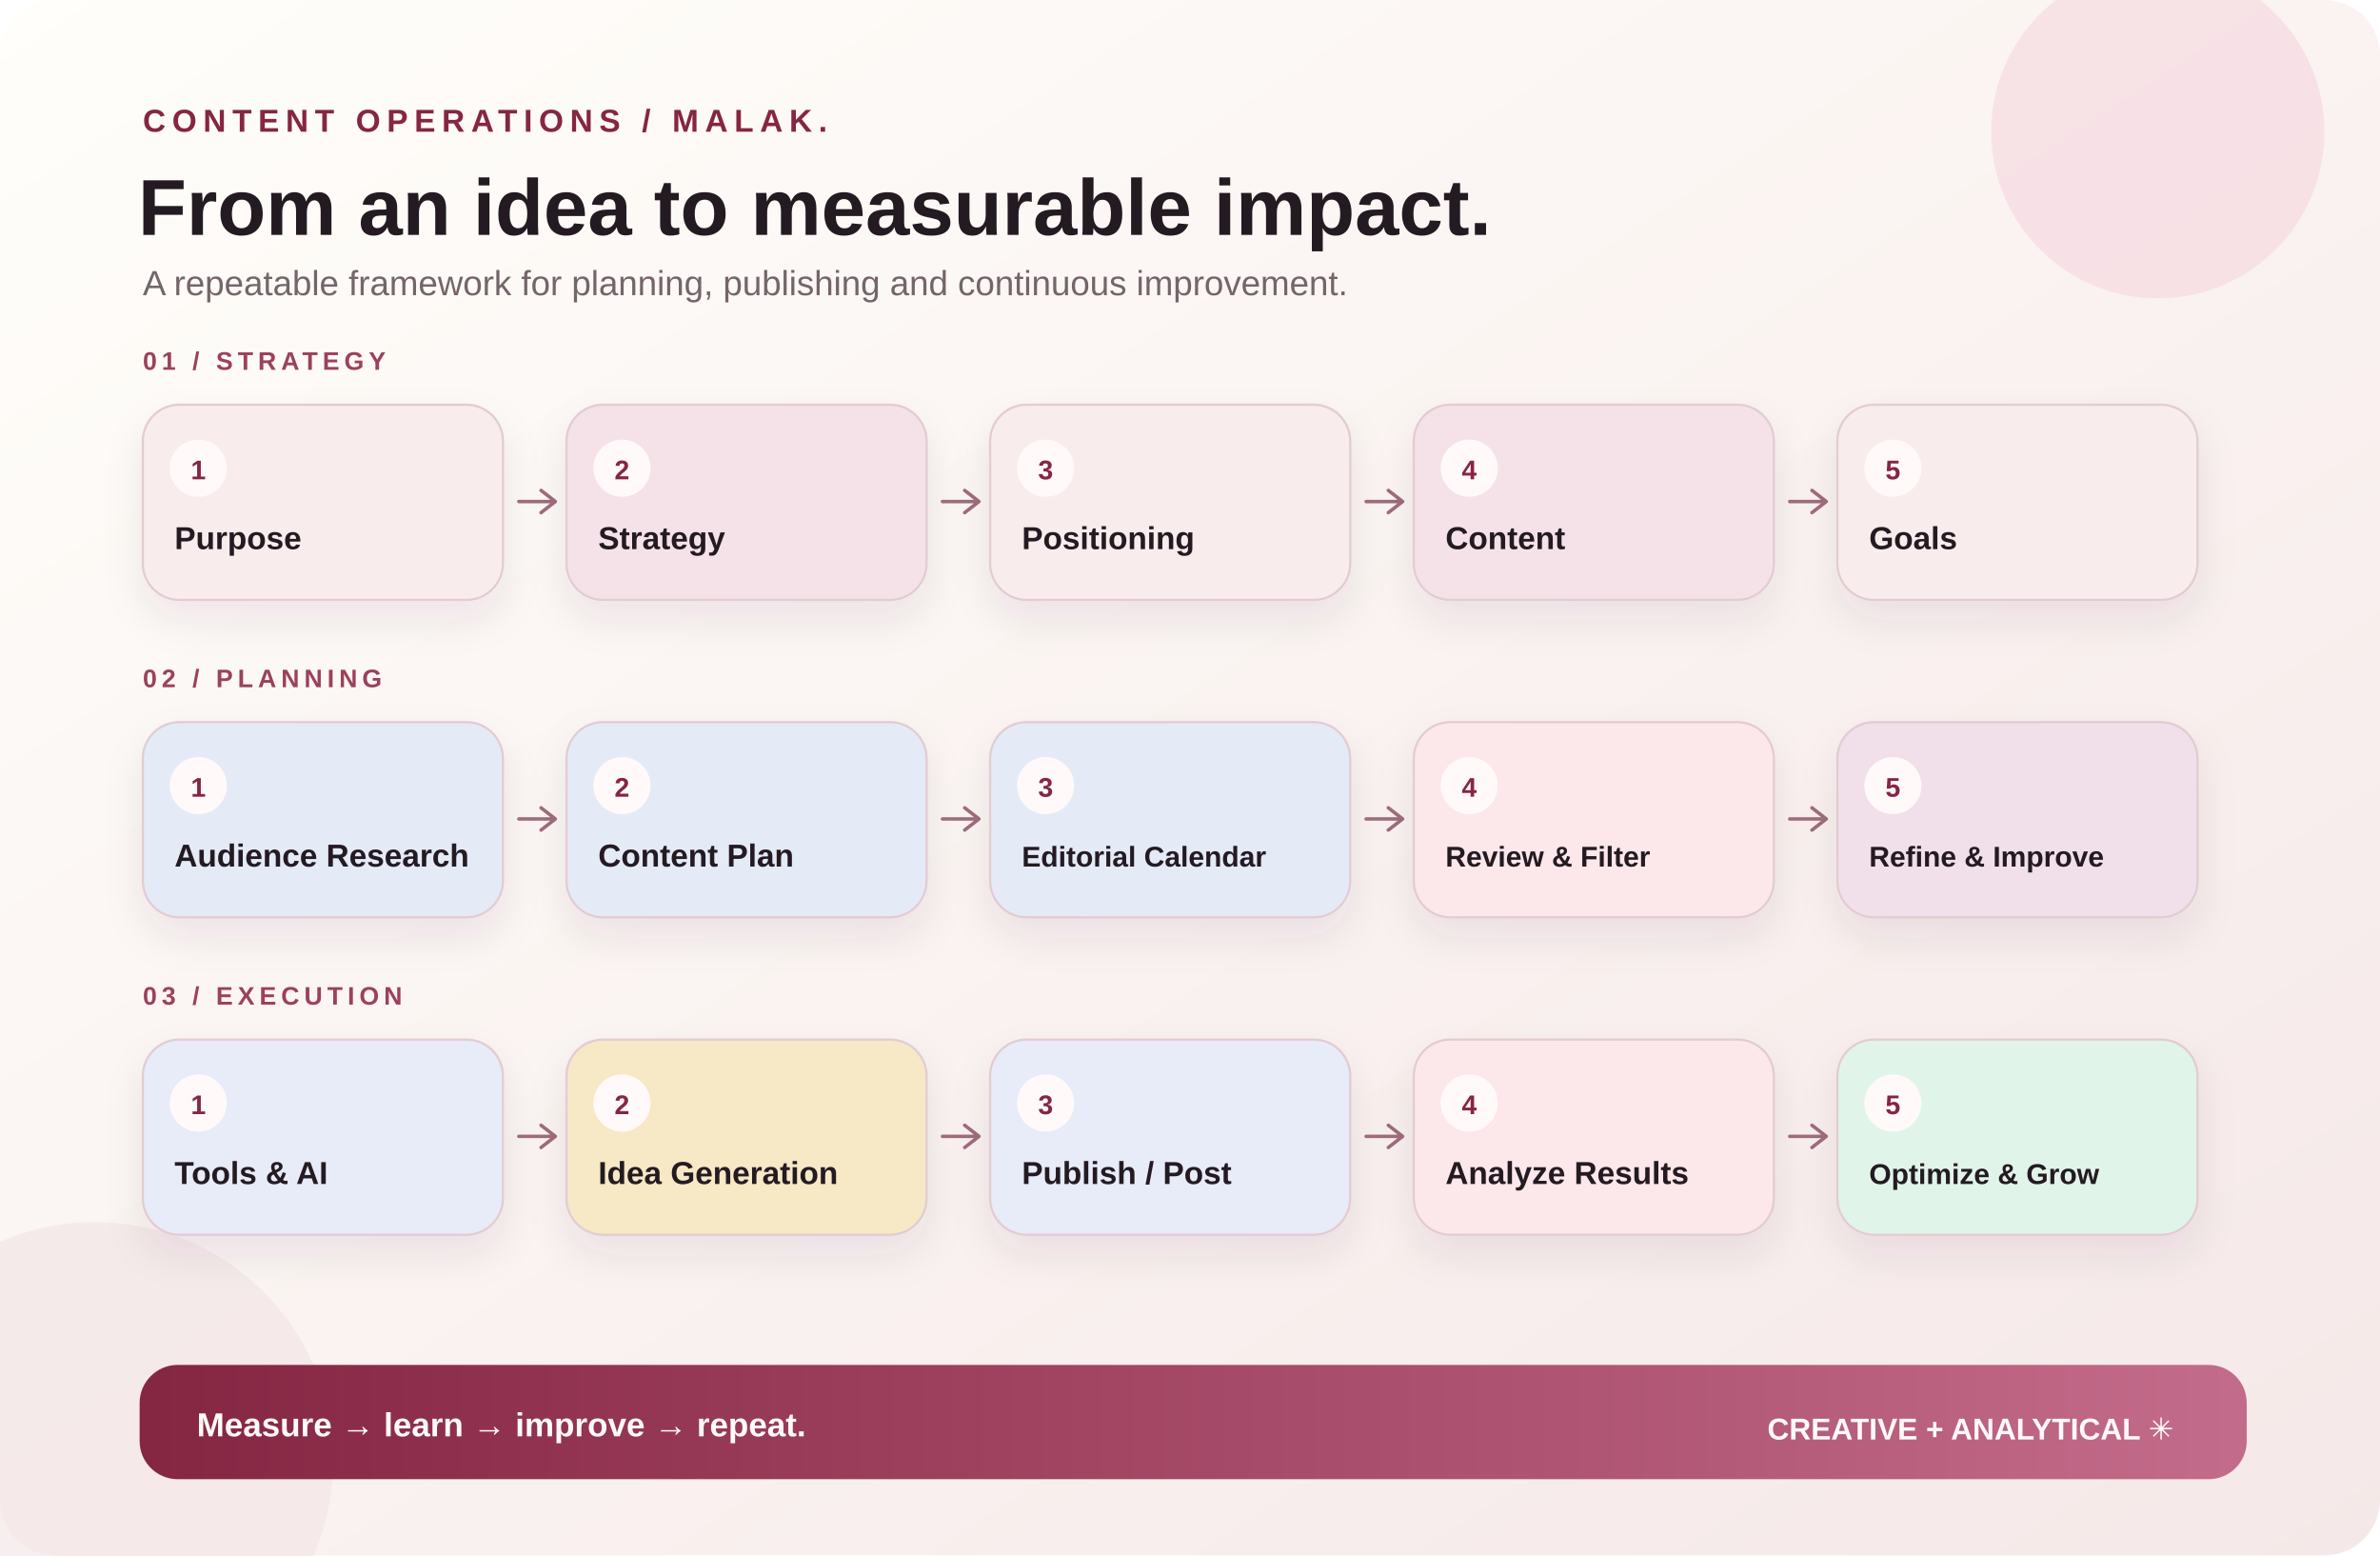
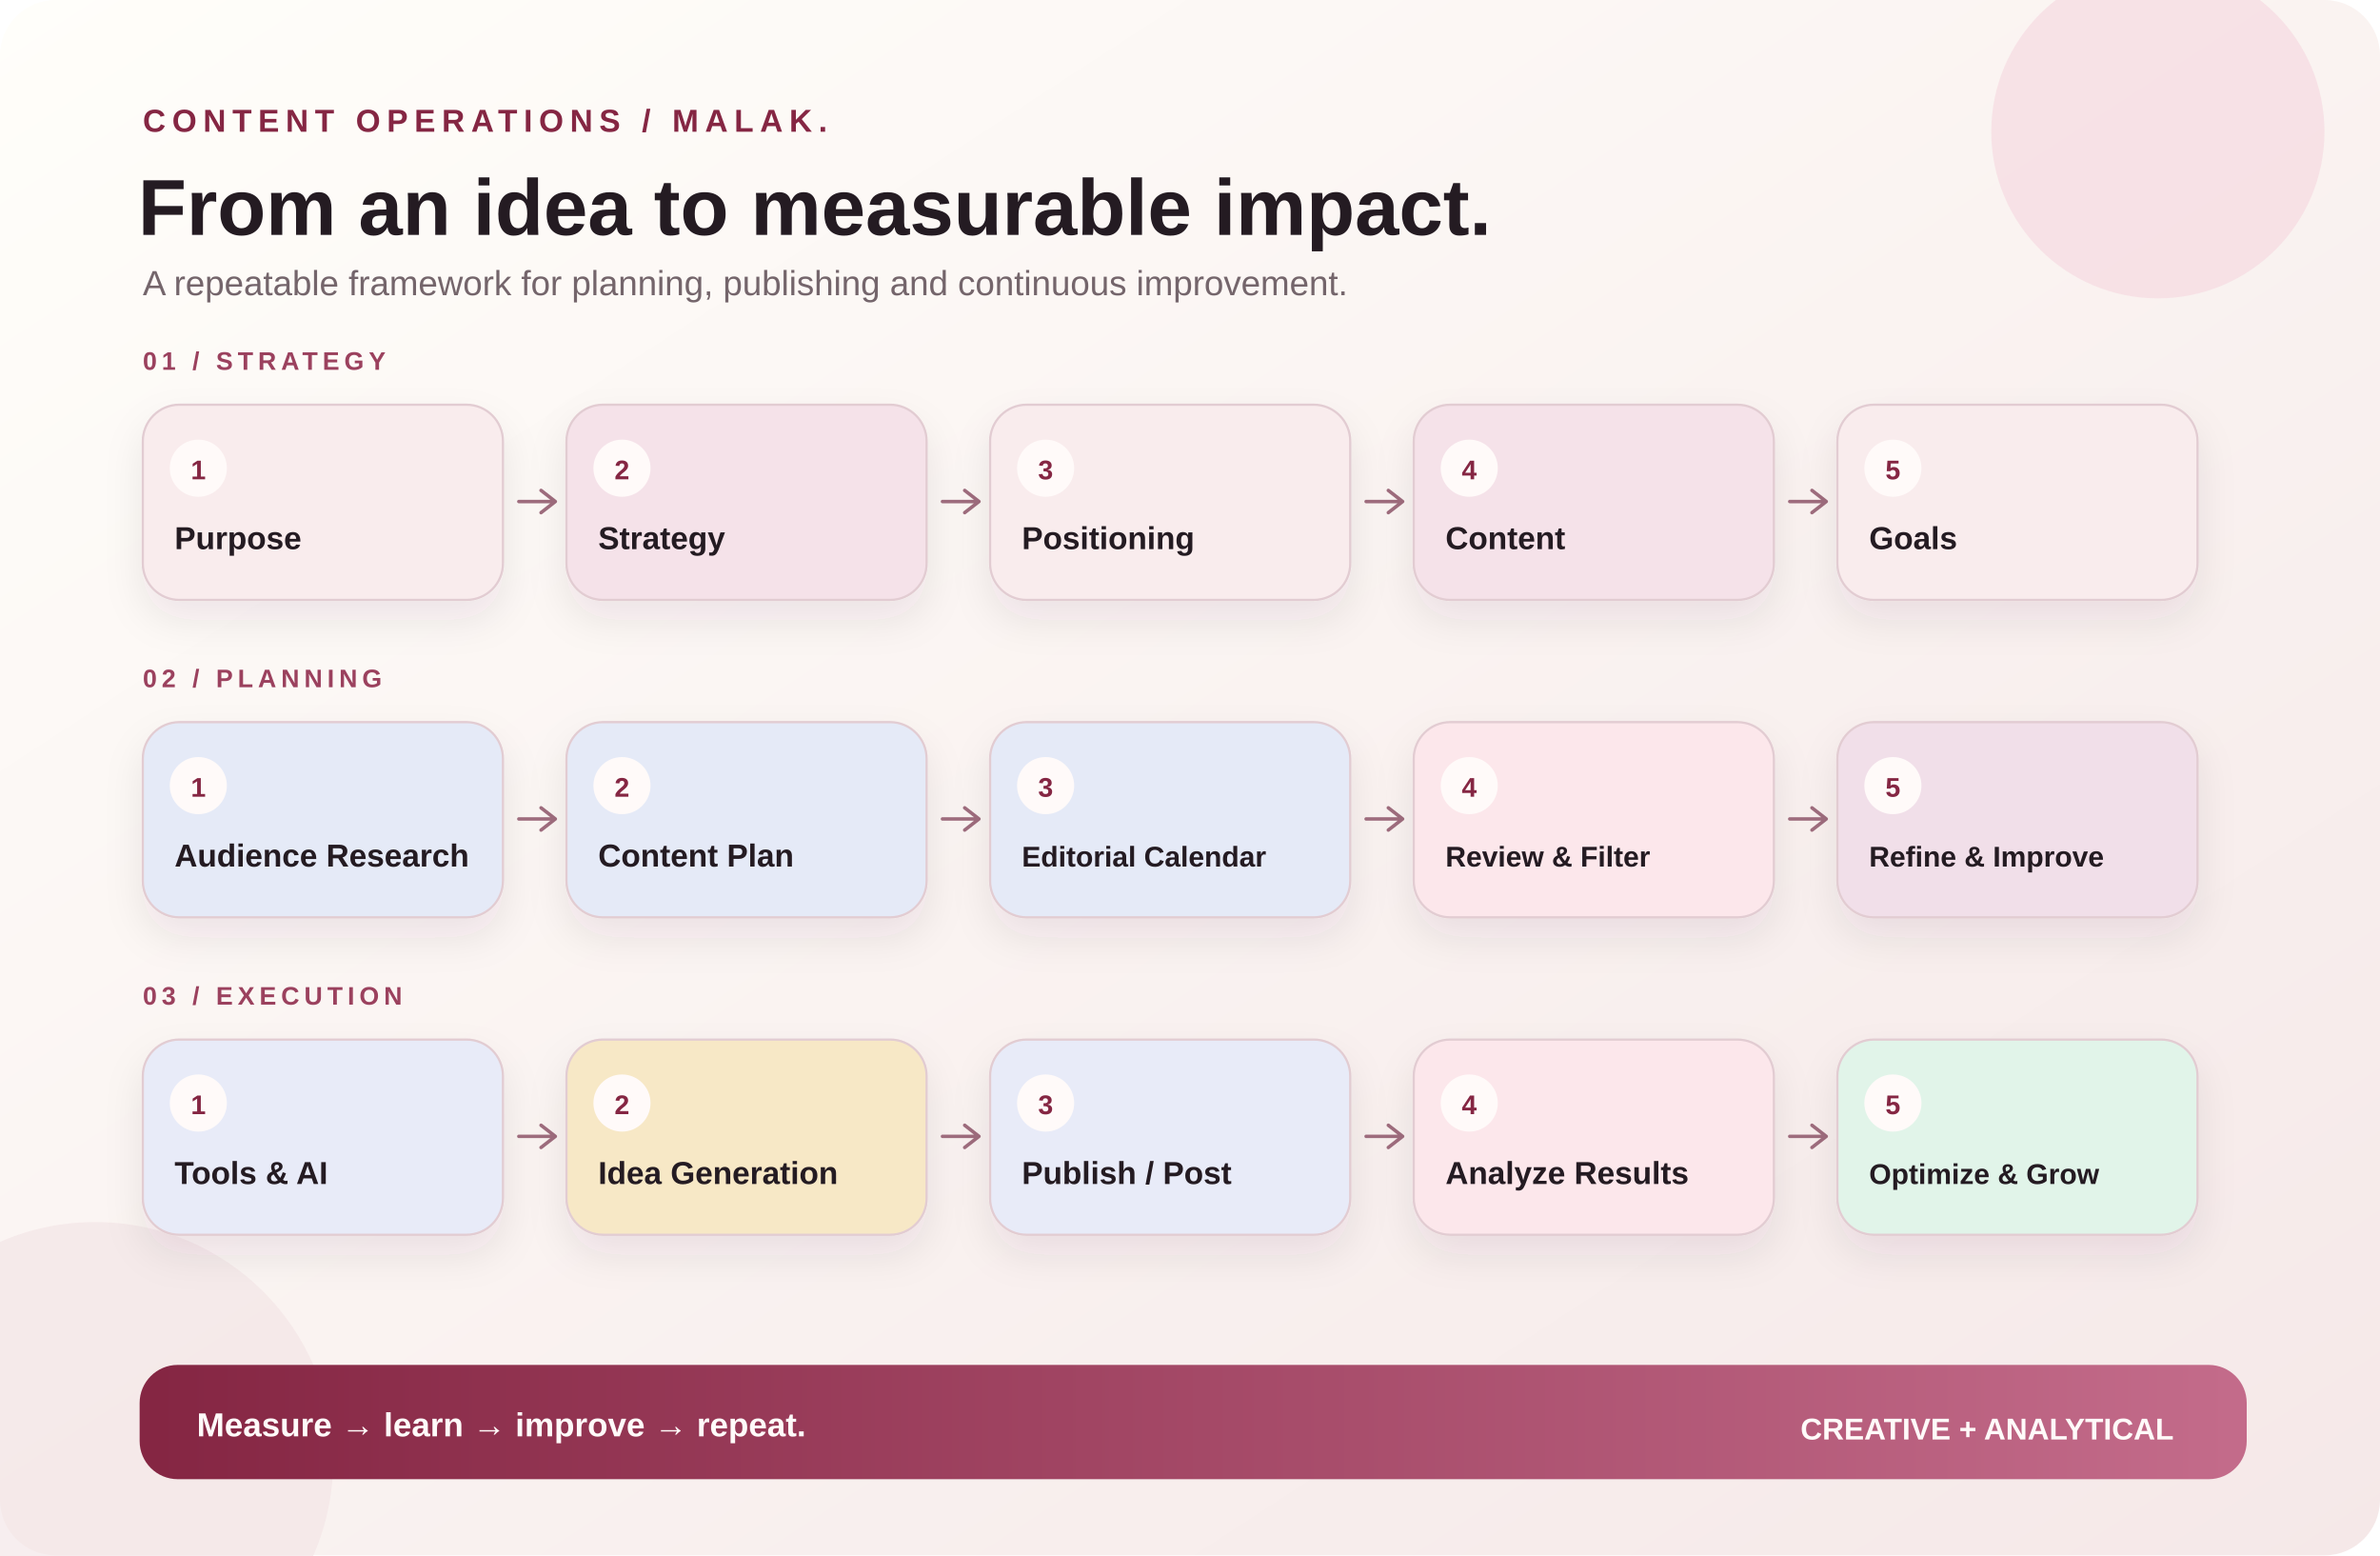
<svg xmlns="http://www.w3.org/2000/svg" viewBox="0 0 1500 980" role="img" aria-labelledby="title desc">
  <defs>
    <linearGradient id="bg" x2="1" y2="1">
      <stop stop-color="#fffefa" />
      <stop offset="1" stop-color="#f5e8e8" />
    </linearGradient>
    <linearGradient id="pink" x2="1">
      <stop stop-color="#852643" />
      <stop offset="1" stop-color="#c36b8a" />
    </linearGradient>
    <filter id="s" x="-25%" y="-25%" width="150%" height="170%">
      <feDropShadow dx="0" dy="12" stdDeviation="12" flood-color="#542238" flood-opacity=".08" />
    </filter>
  </defs>
  <rect width="1500" height="980" rx="35" fill="url(#bg)" />
  <circle cx="1360" cy="83" r="105" fill="#f5d7df" opacity=".62" />
  <circle cx="60" cy="920" r="150" fill="#f2e2e4" opacity=".6" />
  <text x="90" y="83" font-size="20" font-family="Arial,sans-serif" font-weight="700" fill="#852643" letter-spacing="4">CONTENT OPERATIONS / MALAK.</text>
  <text x="87" y="148" font-size="50" font-family="Arial,sans-serif" font-weight="800" fill="#241b22">From an idea to measurable impact.</text>
  <text x="90" y="186" font-size="22" font-family="Arial,sans-serif" fill="#74656b">A repeatable framework for planning, publishing and continuous improvement.</text>
  <text x="90" y="233" font-size="16" font-weight="800" letter-spacing="3" font-family="Arial,sans-serif" fill="#9b415e">01 / STRATEGY</text>
  <rect x="90" y="255" width="227" height="123" rx="23" fill="#f9eced" stroke="#e2ccd2" stroke-width="1.4" filter="url(#s)" />
  <circle cx="125" cy="295" r="18" fill="#fffaf9" />
  <text x="125" y="302" text-anchor="middle" font-size="17" font-family="Arial,sans-serif" font-weight="800" fill="#852643">1</text>
  <text x="110" y="346" font-size="20" font-family="Arial,sans-serif" font-weight="800" fill="#241b22">Purpose</text>
  <path d="M 327 316 h 23 m -9 -7 l 9 7 -9 7" fill="none" stroke="#9e6c7d" stroke-width="2.2" stroke-linecap="round" stroke-linejoin="round" />
  <rect x="357" y="255" width="227" height="123" rx="23" fill="#f5e2e9" stroke="#e2ccd2" stroke-width="1.4" filter="url(#s)" />
  <circle cx="392" cy="295" r="18" fill="#fffaf9" />
  <text x="392" y="302" text-anchor="middle" font-size="17" font-family="Arial,sans-serif" font-weight="800" fill="#852643">2</text>
  <text x="377" y="346" font-size="20" font-family="Arial,sans-serif" font-weight="800" fill="#241b22">Strategy</text>
  <path d="M 594 316 h 23 m -9 -7 l 9 7 -9 7" fill="none" stroke="#9e6c7d" stroke-width="2.2" stroke-linecap="round" stroke-linejoin="round" />
  <rect x="624" y="255" width="227" height="123" rx="23" fill="#f9eced" stroke="#e2ccd2" stroke-width="1.4" filter="url(#s)" />
  <circle cx="659" cy="295" r="18" fill="#fffaf9" />
  <text x="659" y="302" text-anchor="middle" font-size="17" font-family="Arial,sans-serif" font-weight="800" fill="#852643">3</text>
  <text x="644" y="346" font-size="20" font-family="Arial,sans-serif" font-weight="800" fill="#241b22">Positioning</text>
  <path d="M 861 316 h 23 m -9 -7 l 9 7 -9 7" fill="none" stroke="#9e6c7d" stroke-width="2.2" stroke-linecap="round" stroke-linejoin="round" />
  <rect x="891" y="255" width="227" height="123" rx="23" fill="#f5e2e9" stroke="#e2ccd2" stroke-width="1.4" filter="url(#s)" />
  <circle cx="926" cy="295" r="18" fill="#fffaf9" />
  <text x="926" y="302" text-anchor="middle" font-size="17" font-family="Arial,sans-serif" font-weight="800" fill="#852643">4</text>
  <text x="911" y="346" font-size="20" font-family="Arial,sans-serif" font-weight="800" fill="#241b22">Content</text>
  <path d="M 1128 316 h 23 m -9 -7 l 9 7 -9 7" fill="none" stroke="#9e6c7d" stroke-width="2.2" stroke-linecap="round" stroke-linejoin="round" />
  <rect x="1158" y="255" width="227" height="123" rx="23" fill="#f9eced" stroke="#e2ccd2" stroke-width="1.4" filter="url(#s)" />
  <circle cx="1193" cy="295" r="18" fill="#fffaf9" />
  <text x="1193" y="302" text-anchor="middle" font-size="17" font-family="Arial,sans-serif" font-weight="800" fill="#852643">5</text>
  <text x="1178" y="346" font-size="20" font-family="Arial,sans-serif" font-weight="800" fill="#241b22">Goals</text>
  <text x="90" y="433" font-size="16" font-weight="800" letter-spacing="3" font-family="Arial,sans-serif" fill="#9b415e">02 / PLANNING</text>
  <rect x="90" y="455" width="227" height="123" rx="23" fill="#e5eaf7" stroke="#e2ccd2" stroke-width="1.4" filter="url(#s)" />
  <circle cx="125" cy="495" r="18" fill="#fffaf9" />
  <text x="125" y="502" text-anchor="middle" font-size="17" font-family="Arial,sans-serif" font-weight="800" fill="#852643">1</text>
  <text x="110" y="546" font-size="20" font-family="Arial,sans-serif" font-weight="800" fill="#241b22">Audience Research</text>
  <path d="M 327 516 h 23 m -9 -7 l 9 7 -9 7" fill="none" stroke="#9e6c7d" stroke-width="2.2" stroke-linecap="round" stroke-linejoin="round" />
  <rect x="357" y="455" width="227" height="123" rx="23" fill="#e5eaf7" stroke="#e2ccd2" stroke-width="1.4" filter="url(#s)" />
  <circle cx="392" cy="495" r="18" fill="#fffaf9" />
  <text x="392" y="502" text-anchor="middle" font-size="17" font-family="Arial,sans-serif" font-weight="800" fill="#852643">2</text>
  <text x="377" y="546" font-size="20" font-family="Arial,sans-serif" font-weight="800" fill="#241b22">Content Plan</text>
  <path d="M 594 516 h 23 m -9 -7 l 9 7 -9 7" fill="none" stroke="#9e6c7d" stroke-width="2.2" stroke-linecap="round" stroke-linejoin="round" />
  <rect x="624" y="455" width="227" height="123" rx="23" fill="#e5eaf7" stroke="#e2ccd2" stroke-width="1.4" filter="url(#s)" />
  <circle cx="659" cy="495" r="18" fill="#fffaf9" />
  <text x="659" y="502" text-anchor="middle" font-size="17" font-family="Arial,sans-serif" font-weight="800" fill="#852643">3</text>
  <text x="644" y="546" font-size="18" font-family="Arial,sans-serif" font-weight="800" fill="#241b22">Editorial Calendar</text>
  <path d="M 861 516 h 23 m -9 -7 l 9 7 -9 7" fill="none" stroke="#9e6c7d" stroke-width="2.2" stroke-linecap="round" stroke-linejoin="round" />
  <rect x="891" y="455" width="227" height="123" rx="23" fill="#fce7eb" stroke="#e2ccd2" stroke-width="1.4" filter="url(#s)" />
  <circle cx="926" cy="495" r="18" fill="#fffaf9" />
  <text x="926" y="502" text-anchor="middle" font-size="17" font-family="Arial,sans-serif" font-weight="800" fill="#852643">4</text>
  <text x="911" y="546" font-size="18" font-family="Arial,sans-serif" font-weight="800" fill="#241b22">Review &amp; Filter</text>
  <path d="M 1128 516 h 23 m -9 -7 l 9 7 -9 7" fill="none" stroke="#9e6c7d" stroke-width="2.2" stroke-linecap="round" stroke-linejoin="round" />
  <rect x="1158" y="455" width="227" height="123" rx="23" fill="#f1dfe9" stroke="#e2ccd2" stroke-width="1.4" filter="url(#s)" />
  <circle cx="1193" cy="495" r="18" fill="#fffaf9" />
  <text x="1193" y="502" text-anchor="middle" font-size="17" font-family="Arial,sans-serif" font-weight="800" fill="#852643">5</text>
  <text x="1178" y="546" font-size="18" font-family="Arial,sans-serif" font-weight="800" fill="#241b22">Refine &amp; Improve</text>
  <text x="90" y="633" font-size="16" font-weight="800" letter-spacing="3" font-family="Arial,sans-serif" fill="#9b415e">03 / EXECUTION</text>
  <rect x="90" y="655" width="227" height="123" rx="23" fill="#e8ebf8" stroke="#e2ccd2" stroke-width="1.4" filter="url(#s)" />
  <circle cx="125" cy="695" r="18" fill="#fffaf9" />
  <text x="125" y="702" text-anchor="middle" font-size="17" font-family="Arial,sans-serif" font-weight="800" fill="#852643">1</text>
  <text x="110" y="746" font-size="20" font-family="Arial,sans-serif" font-weight="800" fill="#241b22">Tools &amp; AI</text>
  <path d="M 327 716 h 23 m -9 -7 l 9 7 -9 7" fill="none" stroke="#9e6c7d" stroke-width="2.2" stroke-linecap="round" stroke-linejoin="round" />
  <rect x="357" y="655" width="227" height="123" rx="23" fill="#f7e8c6" stroke="#e2ccd2" stroke-width="1.4" filter="url(#s)" />
  <circle cx="392" cy="695" r="18" fill="#fffaf9" />
  <text x="392" y="702" text-anchor="middle" font-size="17" font-family="Arial,sans-serif" font-weight="800" fill="#852643">2</text>
  <text x="377" y="746" font-size="20" font-family="Arial,sans-serif" font-weight="800" fill="#241b22">Idea Generation</text>
  <path d="M 594 716 h 23 m -9 -7 l 9 7 -9 7" fill="none" stroke="#9e6c7d" stroke-width="2.2" stroke-linecap="round" stroke-linejoin="round" />
  <rect x="624" y="655" width="227" height="123" rx="23" fill="#e8ebf8" stroke="#e2ccd2" stroke-width="1.4" filter="url(#s)" />
  <circle cx="659" cy="695" r="18" fill="#fffaf9" />
  <text x="659" y="702" text-anchor="middle" font-size="17" font-family="Arial,sans-serif" font-weight="800" fill="#852643">3</text>
  <text x="644" y="746" font-size="20" font-family="Arial,sans-serif" font-weight="800" fill="#241b22">Publish / Post</text>
  <path d="M 861 716 h 23 m -9 -7 l 9 7 -9 7" fill="none" stroke="#9e6c7d" stroke-width="2.2" stroke-linecap="round" stroke-linejoin="round" />
  <rect x="891" y="655" width="227" height="123" rx="23" fill="#fce7eb" stroke="#e2ccd2" stroke-width="1.4" filter="url(#s)" />
  <circle cx="926" cy="695" r="18" fill="#fffaf9" />
  <text x="926" y="702" text-anchor="middle" font-size="17" font-family="Arial,sans-serif" font-weight="800" fill="#852643">4</text>
  <text x="911" y="746" font-size="20" font-family="Arial,sans-serif" font-weight="800" fill="#241b22">Analyze Results</text>
  <path d="M 1128 716 h 23 m -9 -7 l 9 7 -9 7" fill="none" stroke="#9e6c7d" stroke-width="2.2" stroke-linecap="round" stroke-linejoin="round" />
  <rect x="1158" y="655" width="227" height="123" rx="23" fill="#e1f4e9" stroke="#e2ccd2" stroke-width="1.4" filter="url(#s)" />
  <circle cx="1193" cy="695" r="18" fill="#fffaf9" />
  <text x="1193" y="702" text-anchor="middle" font-size="17" font-family="Arial,sans-serif" font-weight="800" fill="#852643">5</text>
  <text x="1178" y="746" font-size="18" font-family="Arial,sans-serif" font-weight="800" fill="#241b22">Optimize &amp; Grow</text>
  <rect x="88" y="860" width="1328" height="72" rx="24" fill="url(#pink)" />
  <text x="124" y="905" font-size="21" font-family="Arial,sans-serif" font-weight="700" fill="#fffaf9">Measure → learn → improve → repeat.</text>
-   <text x="1370" y="907" text-anchor="end" font-size="19" font-family="Arial,sans-serif" font-weight="700" fill="#fffaf9">CREATIVE + ANALYTICAL ✳</text>
+   <text x="1370" y="907" text-anchor="end" font-size="19" font-family="Arial,sans-serif" font-weight="700" fill="#fffaf9">CREATIVE + ANALYTICAL</text>
</svg>
